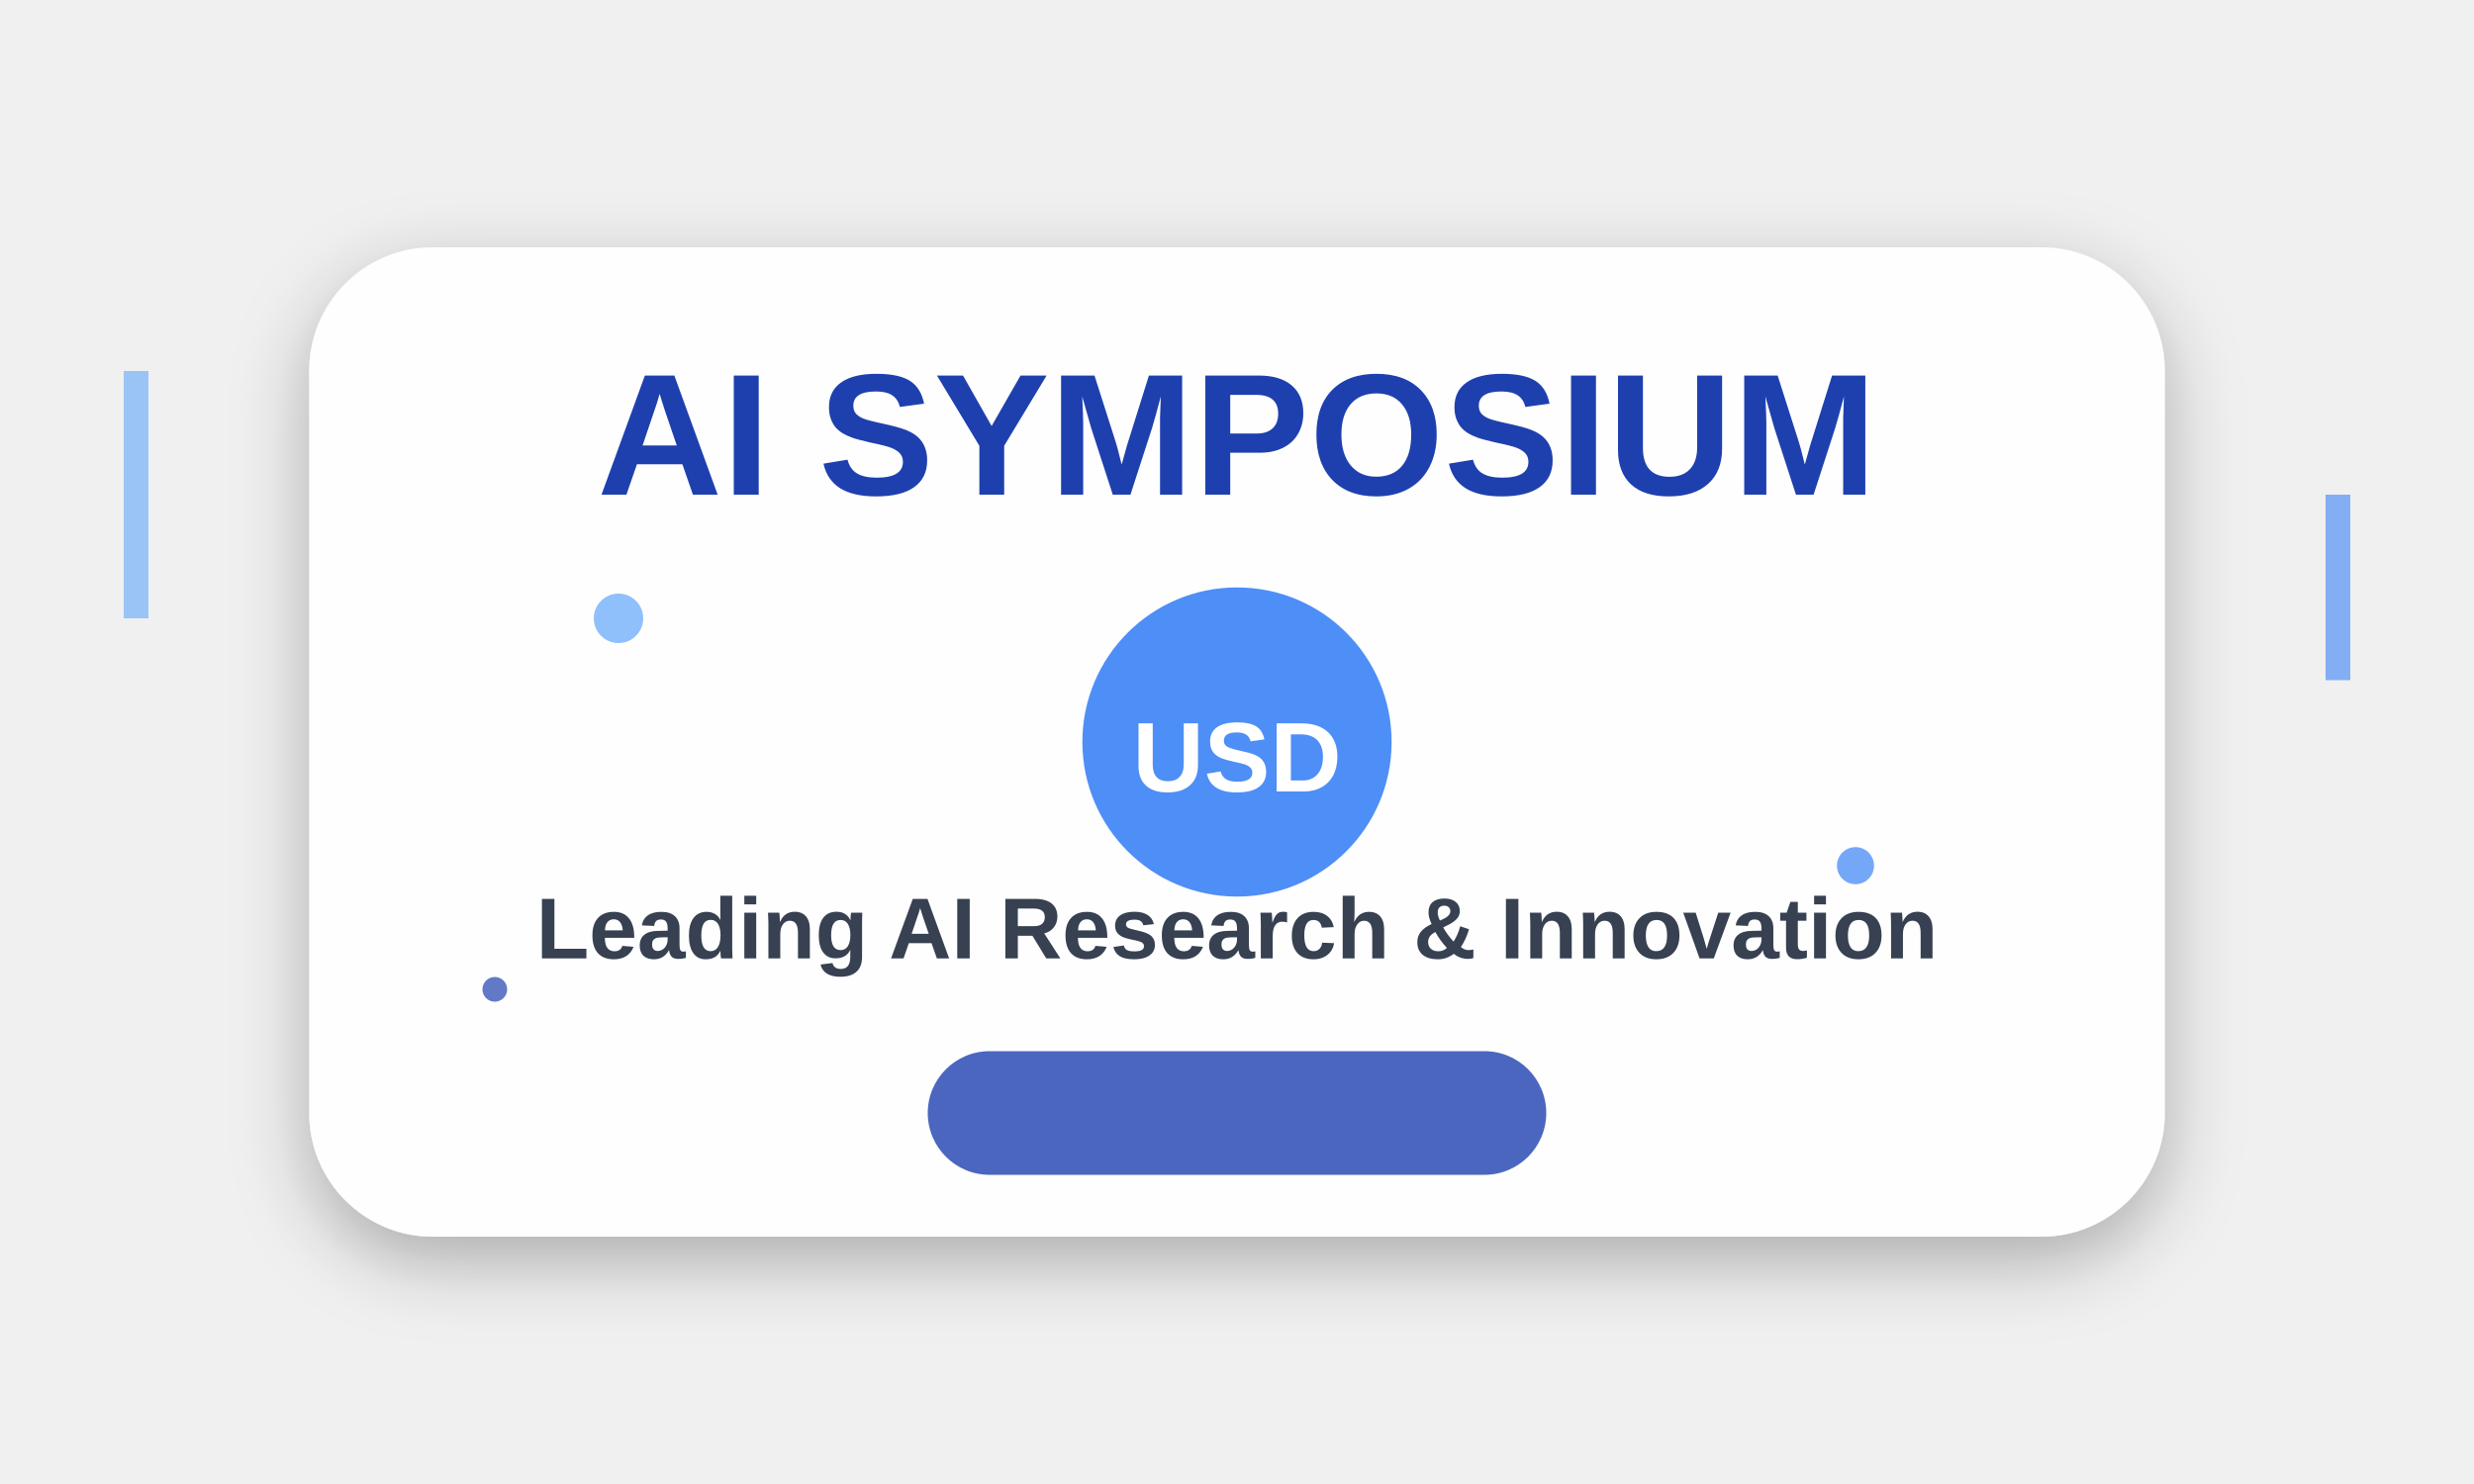
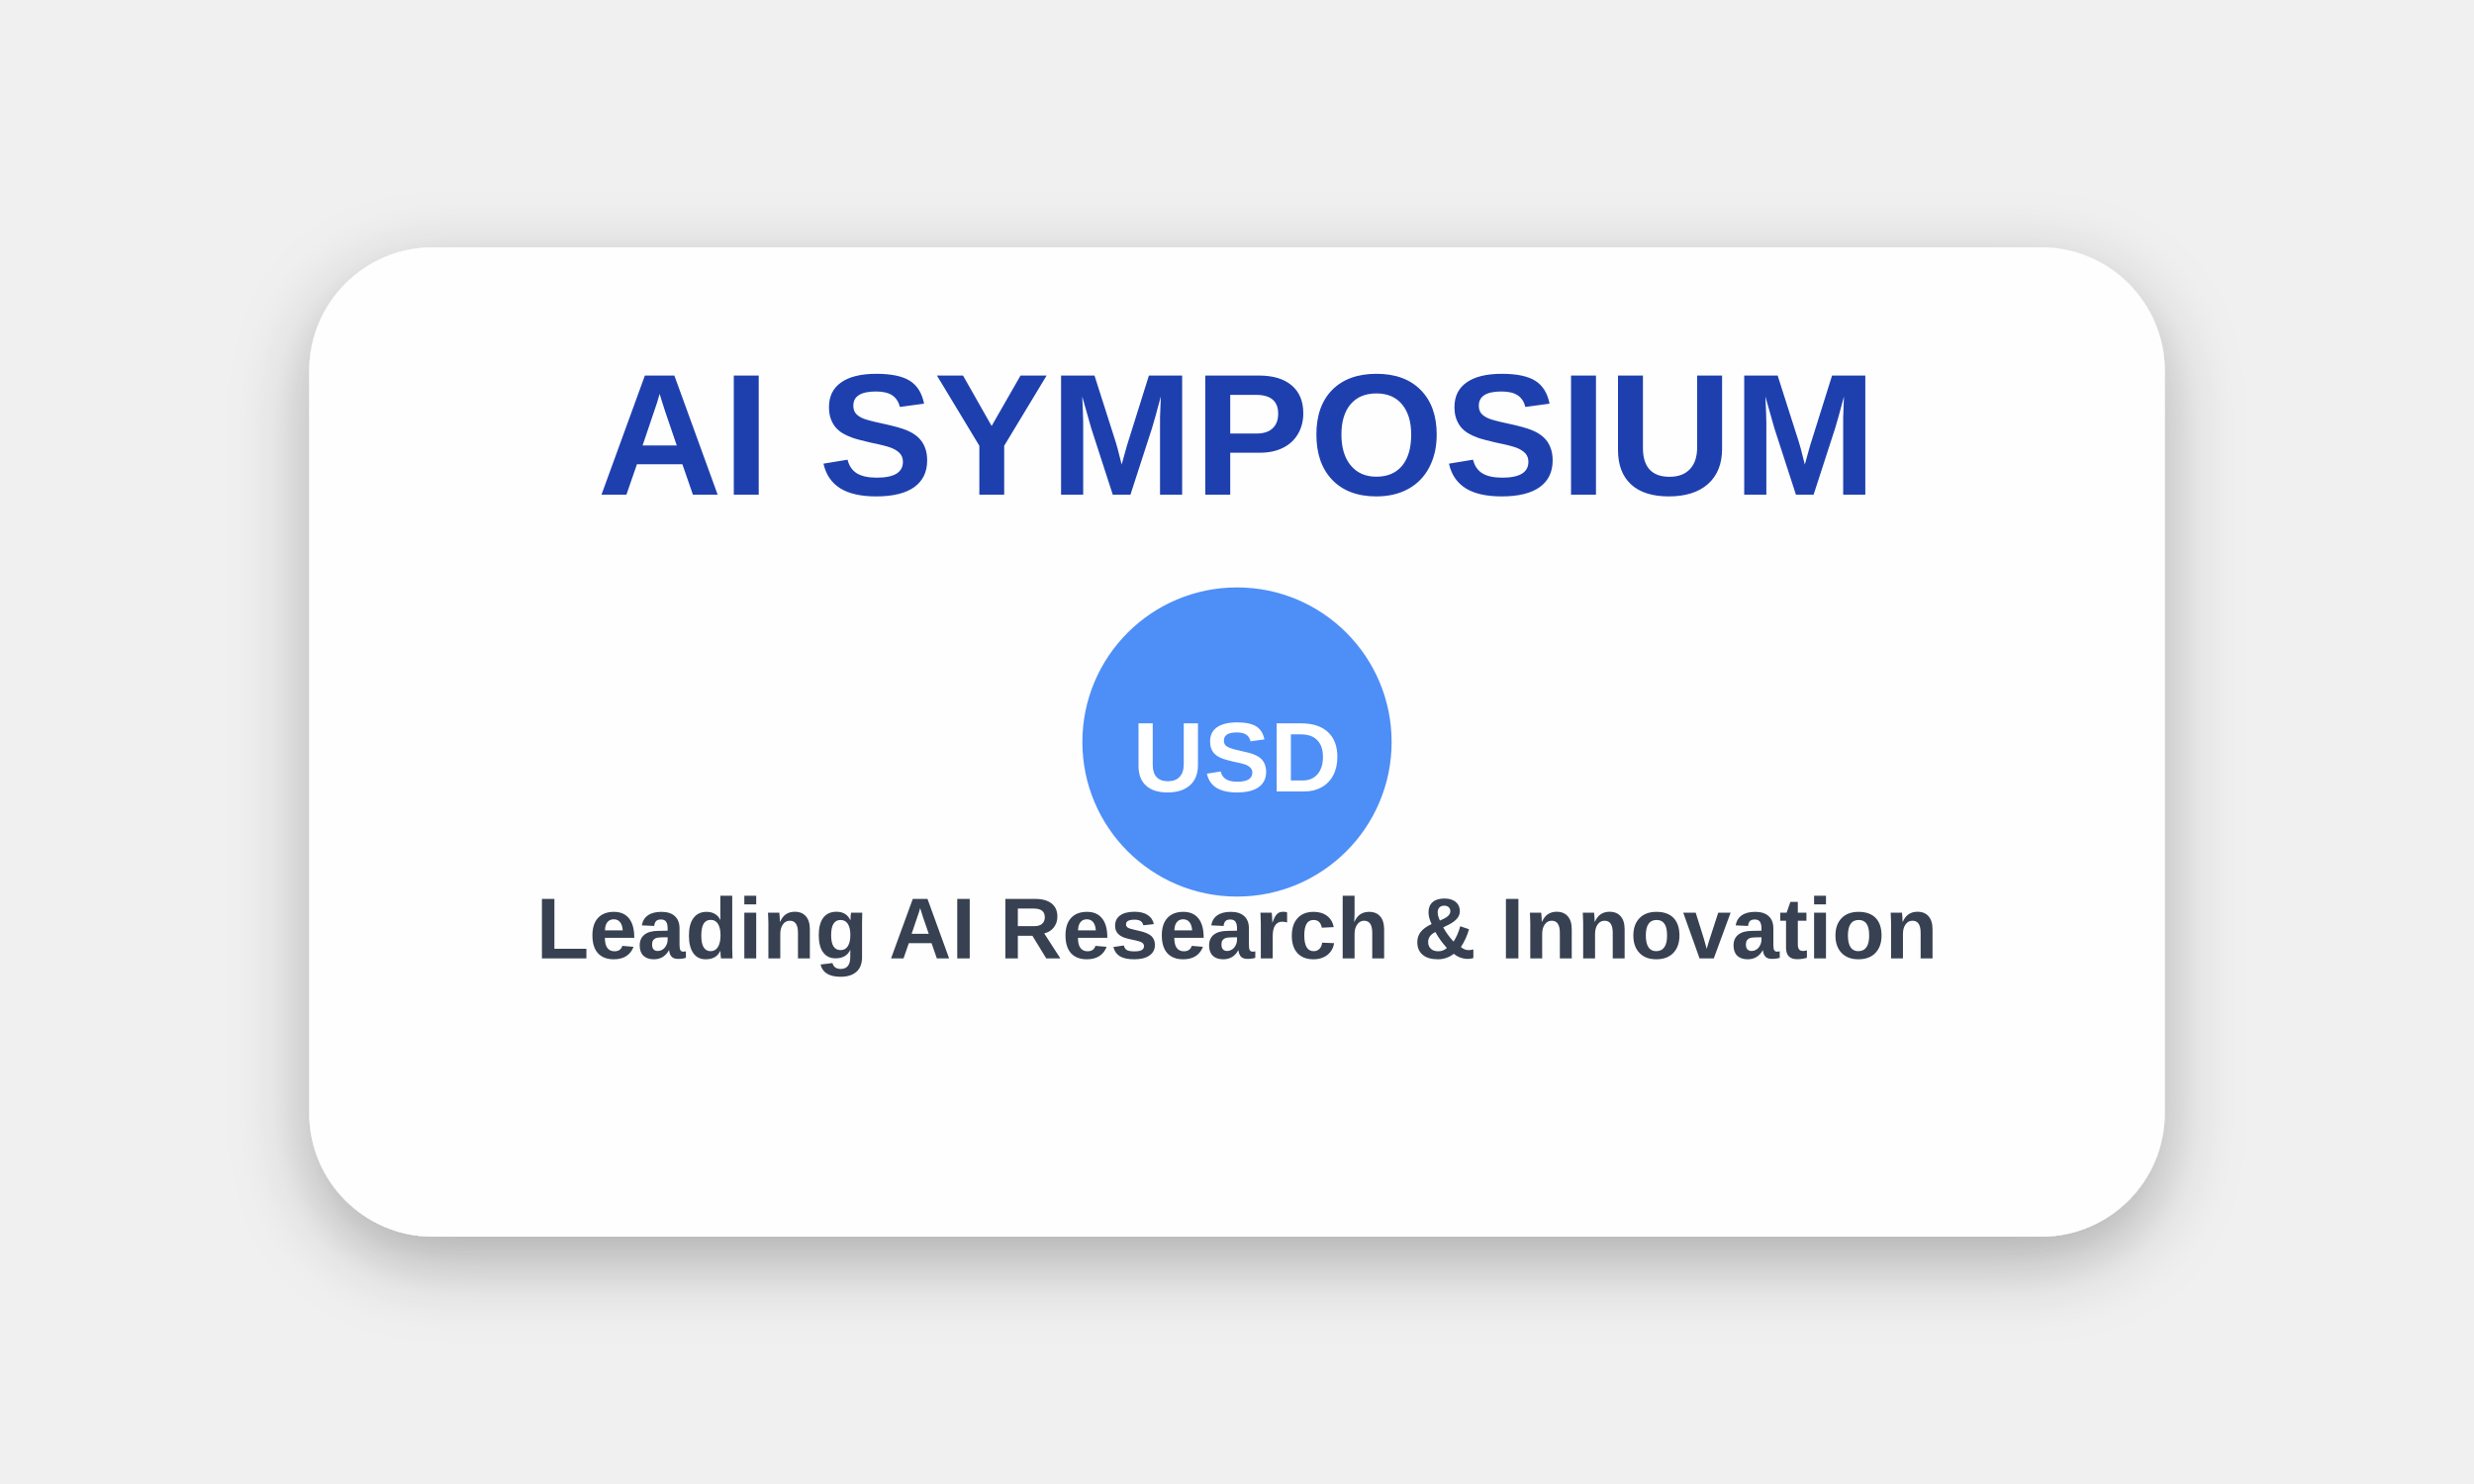
<svg xmlns="http://www.w3.org/2000/svg" viewBox="0 0 400 240" style="background: linear-gradient(135deg, #1e40af 0%, #3b82f6 50%, #60a5fa 100%);">
  <defs>
    <filter id="glow" x="-20%" y="-20%" width="140%" height="140%">
      <feGaussianBlur stdDeviation="3" result="coloredBlur" />
      <feMerge>
        <feMergeNode in="coloredBlur" />
        <feMergeNode in="SourceGraphic" />
      </feMerge>
    </filter>
    <filter id="shadow" x="-20%" y="-20%" width="140%" height="140%">
      <feDropShadow dx="0" dy="4" stdDeviation="6" flood-opacity="0.3" />
    </filter>
  </defs>
  <rect x="50" y="40" width="300" height="160" rx="20" fill="white" opacity="0.95" filter="url(#shadow)" />
  <text x="200" y="80" text-anchor="middle" font-family="Arial, sans-serif" font-size="28" font-weight="bold" fill="#1e40af">
    AI SYMPOSIUM
  </text>
  <g transform="translate(200, 120)">
    <circle r="25" fill="#3b82f6" opacity="0.9">
      <animate attributeName="r" values="25;28;25" dur="3s" repeatCount="indefinite" />
    </circle>
    <text y="8" text-anchor="middle" font-family="Arial, sans-serif" font-size="16" font-weight="bold" fill="white">
      USD
    </text>
  </g>
-   <g opacity="0.7">
-     <circle cx="100" cy="100" r="4" fill="#60a5fa">
-       <animate attributeName="cy" values="100;90;100" dur="2s" repeatCount="indefinite" />
-     </circle>
-     <circle cx="300" cy="140" r="3" fill="#3b82f6">
-       <animate attributeName="cy" values="140;130;140" dur="2.5s" repeatCount="indefinite" />
-     </circle>
-     <circle cx="80" cy="160" r="2" fill="#1e40af">
-       <animate attributeName="cy" values="160;150;160" dur="1.8s" repeatCount="indefinite" />
-     </circle>
-   </g>
  <text x="200" y="155" text-anchor="middle" font-family="Arial, sans-serif" font-size="14" font-weight="600" fill="#374151">
    Leading AI Research &amp; Innovation
  </text>
-   <rect x="150" y="170" width="100" height="20" rx="10" fill="#1e40af" opacity="0.8" />
-   <text x="200" y="183" text-anchor="middle" font-family="Arial, sans-serif" font-size="12" font-weight="bold" fill="white">
-   </text>
-   <rect x="20" y="60" width="4" height="40" fill="#60a5fa" opacity="0.6">
-     <animate attributeName="height" values="40;50;40" dur="2s" repeatCount="indefinite" />
-   </rect>
-   <rect x="376" y="80" width="4" height="30" fill="#3b82f6" opacity="0.6">
-     <animate attributeName="height" values="30;40;30" dur="2.2s" repeatCount="indefinite" />
-   </rect>
</svg>
